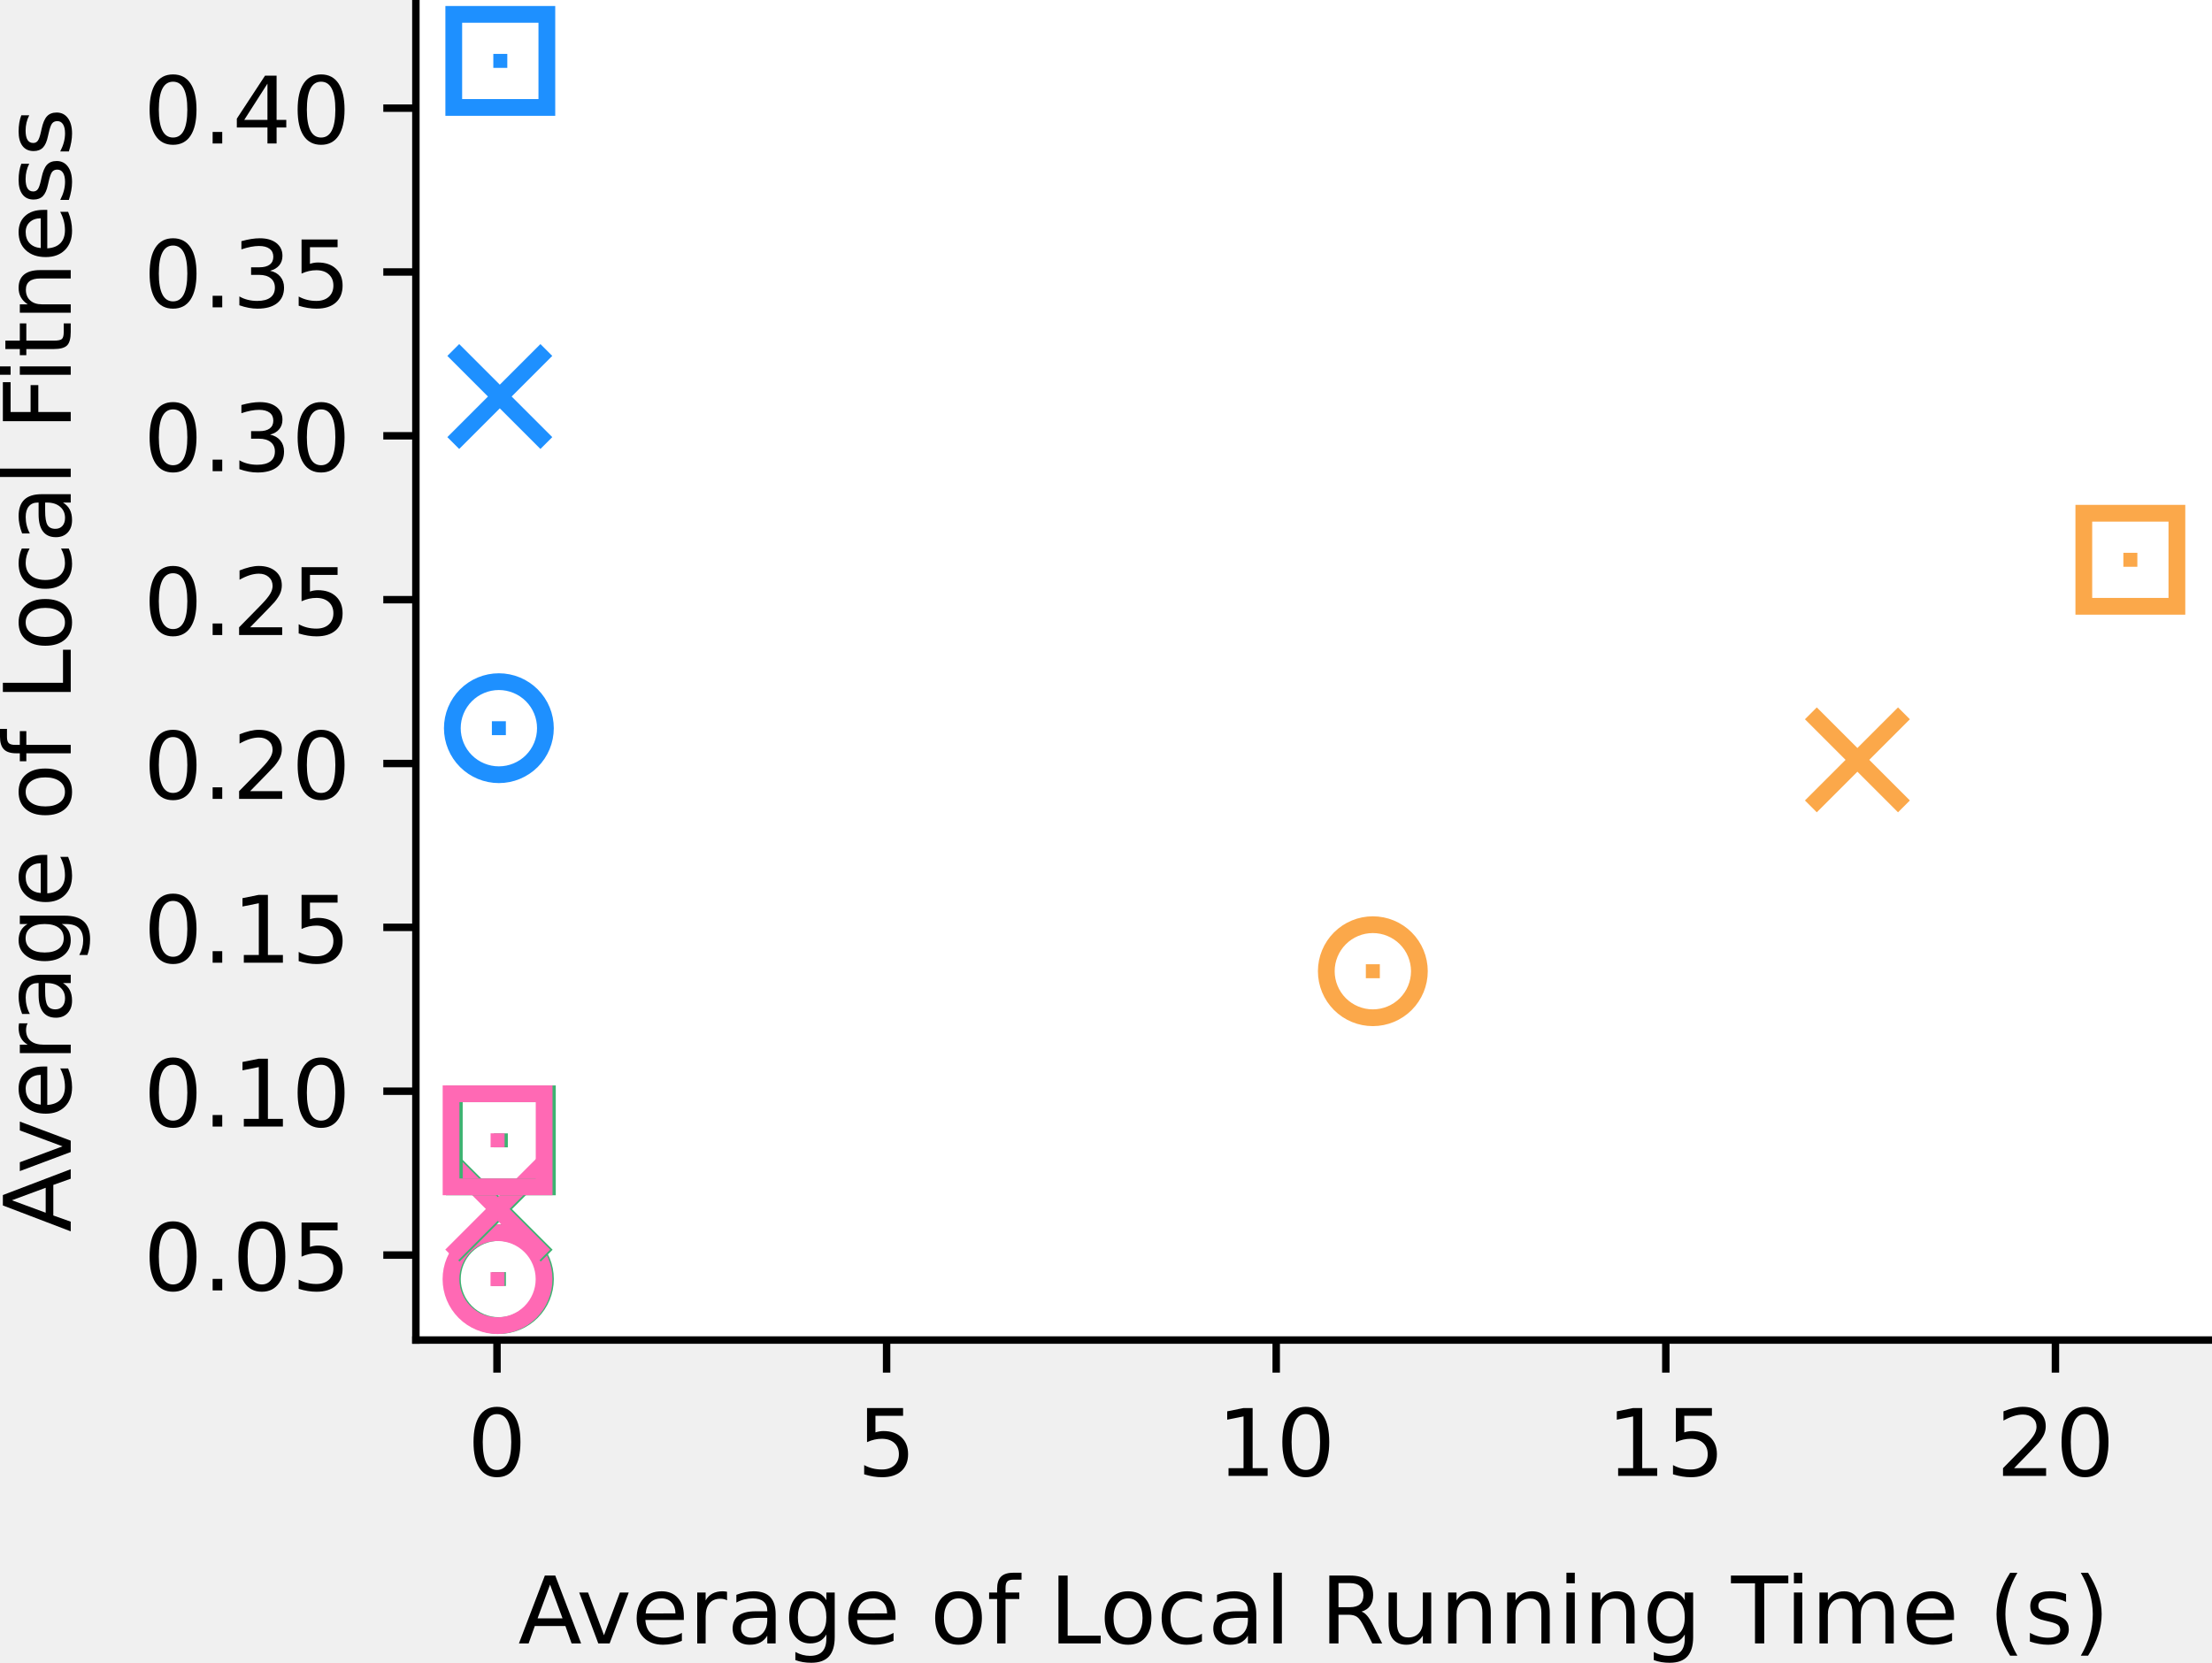
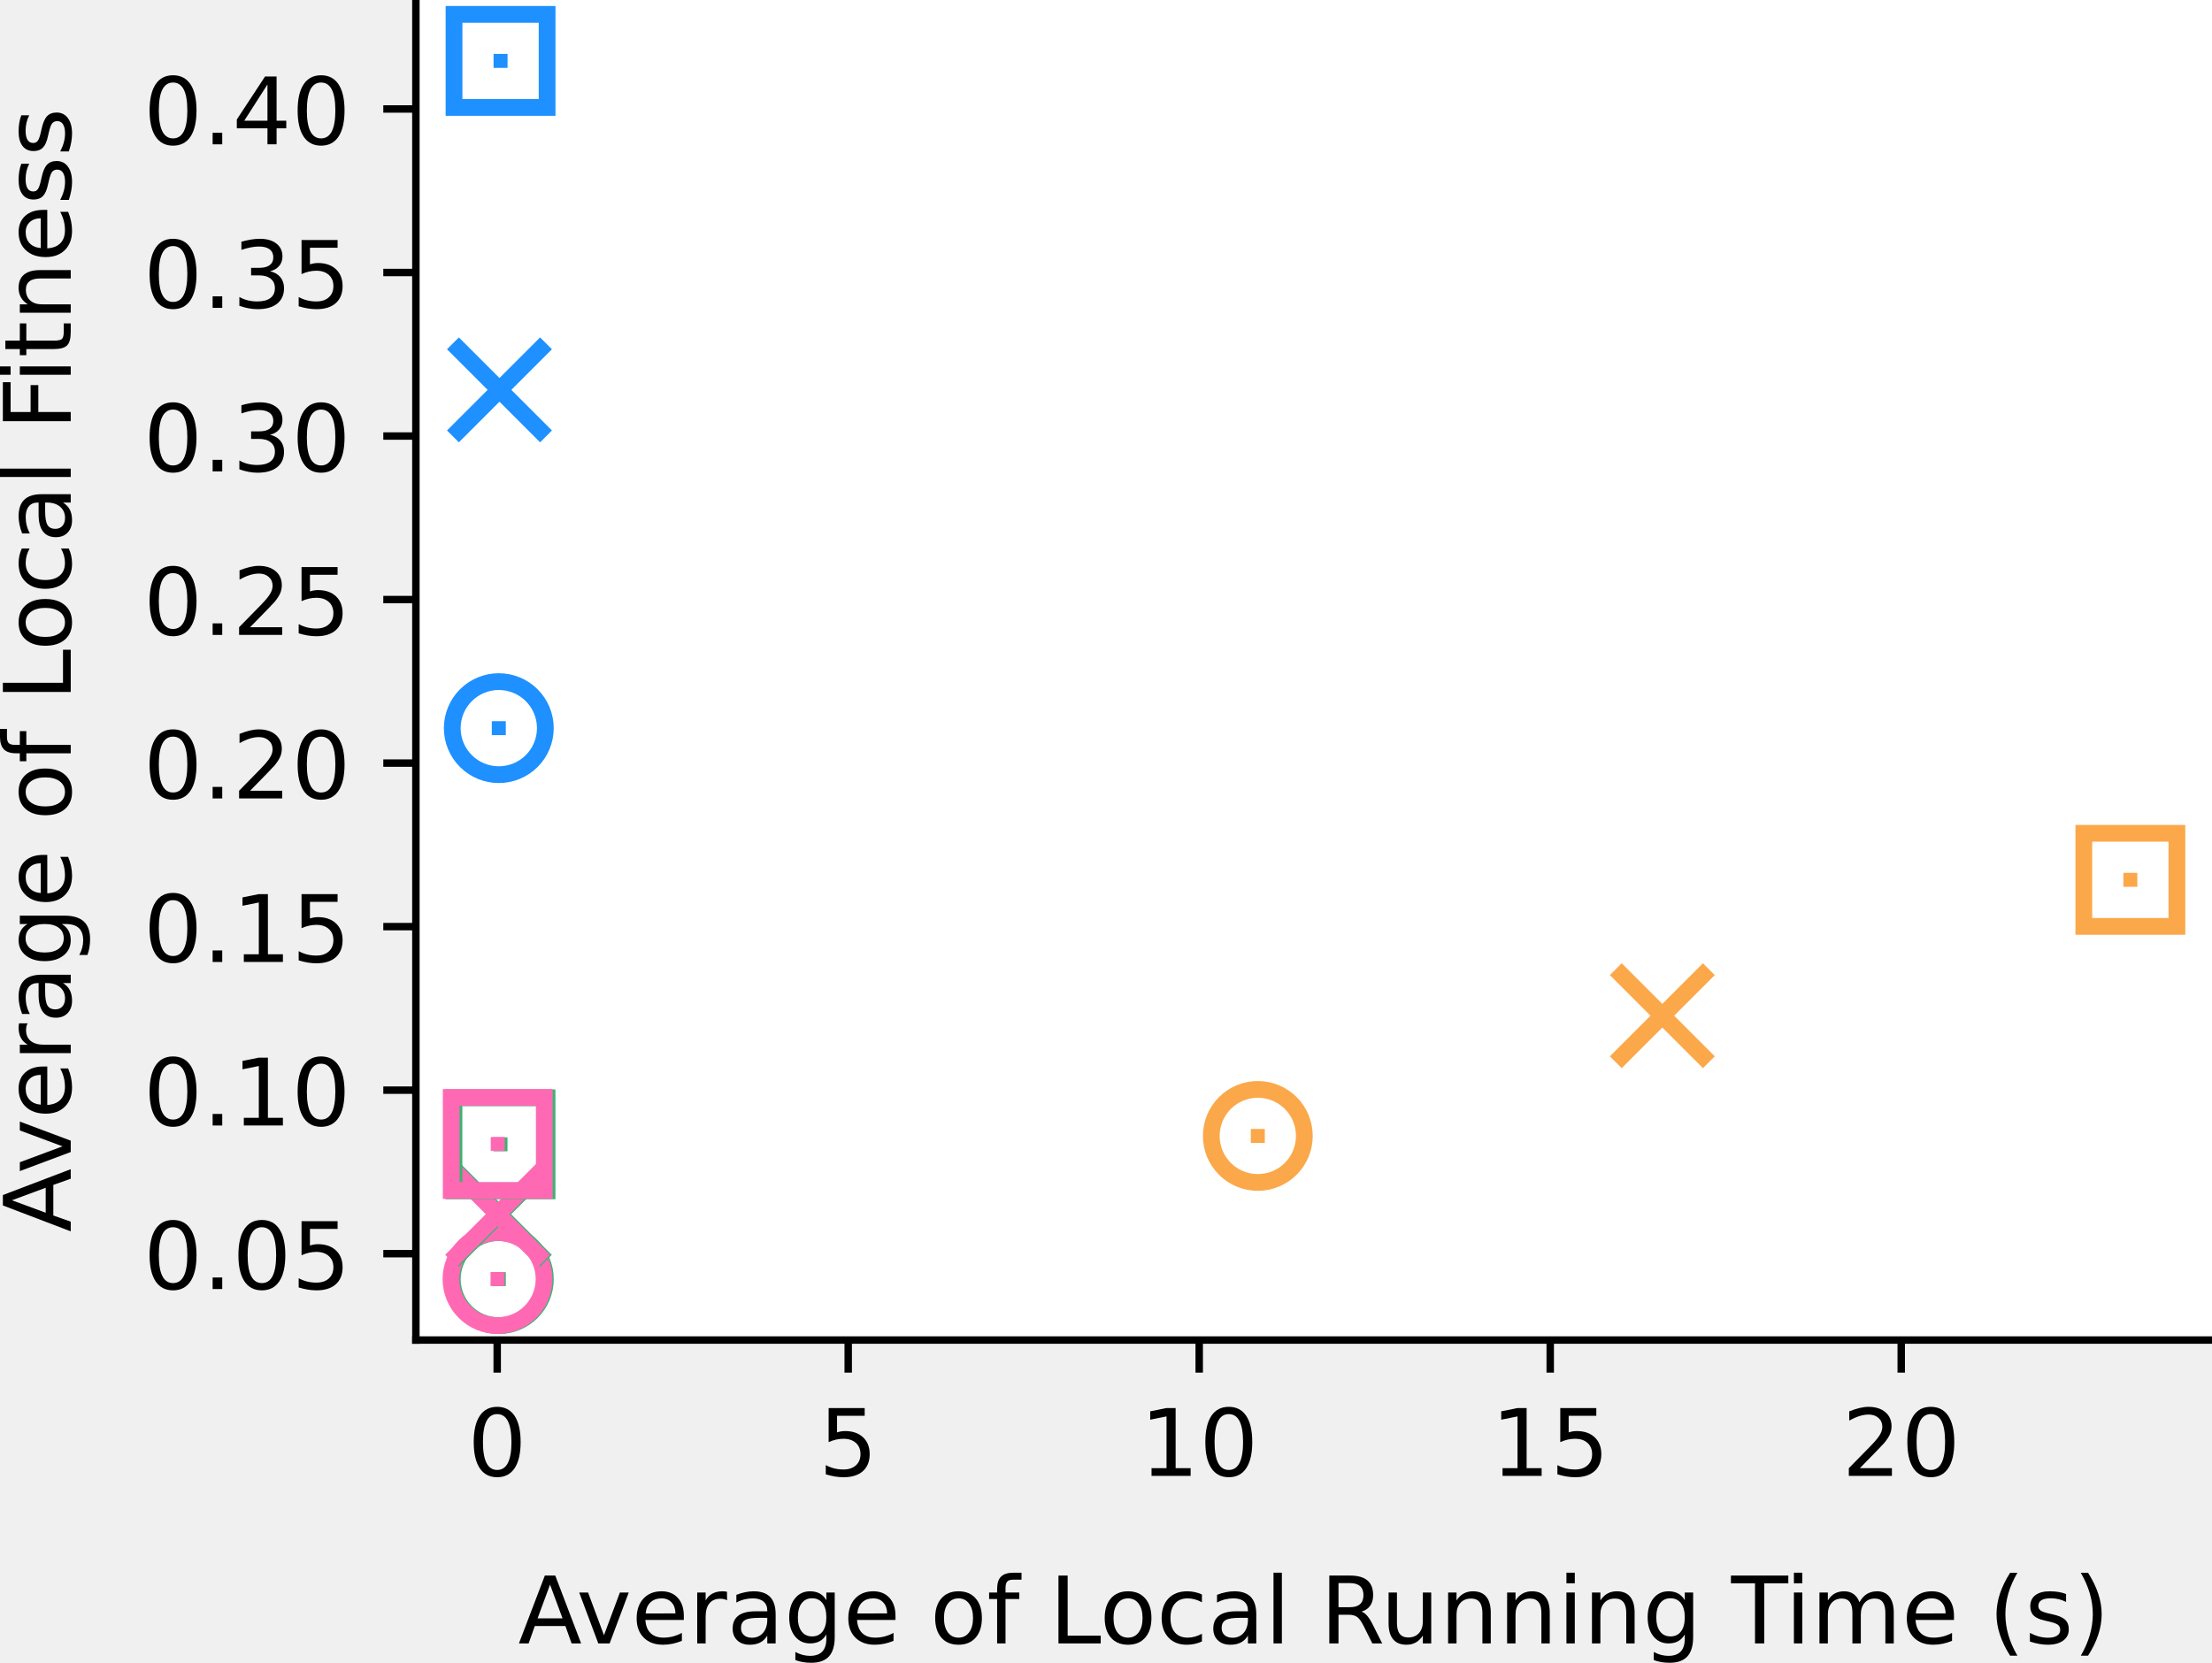
<svg xmlns="http://www.w3.org/2000/svg" xmlns:xlink="http://www.w3.org/1999/xlink" height="178.678pt" version="1.1" viewBox="0 0 237.638 178.678" width="237.638pt">
  <defs>
    <style type="text/css">*{stroke-linecap:butt;stroke-linejoin:round;}</style>
  </defs>
  <g id="figure_1">
    <g id="patch_1">
      <path d="M 0 178.678  L 237.638 178.678  L 237.638 0  L 0 0  z " style="fill:none;" />
    </g>
    <g id="axes_1">
      <g id="patch_2">
        <path d="M 44.678 144  L 237.638 144  L 237.638 0  L 44.678 0  z " style="fill:#ffffff;" />
      </g>
      <g id="matplotlib.axis_1">
        <g id="xtick_1">
          <g id="line2d_1">
            <defs>
-               <path d="M 0 0  L 0 3.5  " id="m8bf7069633" style="stroke:#000000;stroke-width:0.8;" />
+               <path d="M 0 0  L 0 3.5  " id="mbc66980f0d" style="stroke:#000000;stroke-width:0.8;" />
            </defs>
            <g>
-               <use style="stroke:#000000;stroke-width:0.8;" x="53.393" xlink:href="#m8bf7069633" y="144" />
+               <use style="stroke:#000000;stroke-width:0.8;" x="53.414" xlink:href="#mbc66980f0d" y="144" />
            </g>
          </g>
          <g id="text_1">
-             <g transform="translate(50.21197 158.5984)scale(0.1 -0.1)">
+             <g transform="translate(50.23298 158.5984)scale(0.1 -0.1)">
              <defs>
                <path d="M 31.781 66.406  Q 24.172 66.406 20.328 58.906  Q 16.5 51.422 16.5 36.375  Q 16.5 21.391 20.328 13.891  Q 24.172 6.391 31.781 6.391  Q 39.453 6.391 43.281 13.891  Q 47.125 21.391 47.125 36.375  Q 47.125 51.422 43.281 58.906  Q 39.453 66.406 31.781 66.406  z M 31.781 74.219  Q 44.047 74.219 50.516 64.516  Q 56.984 54.828 56.984 36.375  Q 56.984 17.969 50.516 8.266  Q 44.047 -1.422 31.781 -1.422  Q 19.531 -1.422 13.062 8.266  Q 6.594 17.969 6.594 36.375  Q 6.594 54.828 13.062 64.516  Q 19.531 74.219 31.781 74.219  z " id="DejaVuSans-48" />
              </defs>
              <use xlink:href="#DejaVuSans-48" />
            </g>
          </g>
        </g>
        <g id="xtick_2">
          <g id="line2d_2">
            <g>
-               <use style="stroke:#000000;stroke-width:0.8;" x="95.249" xlink:href="#m8bf7069633" y="144" />
+               <use style="stroke:#000000;stroke-width:0.8;" x="91.124" xlink:href="#mbc66980f0d" y="144" />
            </g>
          </g>
          <g id="text_2">
-             <g transform="translate(92.06787 158.5984)scale(0.1 -0.1)">
+             <g transform="translate(87.94229 158.5984)scale(0.1 -0.1)">
              <defs>
                <path d="M 10.797 72.906  L 49.516 72.906  L 49.516 64.594  L 19.828 64.594  L 19.828 46.734  Q 21.969 47.469 24.109 47.828  Q 26.266 48.188 28.422 48.188  Q 40.625 48.188 47.75 41.5  Q 54.891 34.812 54.891 23.391  Q 54.891 11.625 47.562 5.094  Q 40.234 -1.422 26.906 -1.422  Q 22.312 -1.422 17.547 -0.641  Q 12.797 0.141 7.719 1.703  L 7.719 11.625  Q 12.109 9.234 16.797 8.062  Q 21.484 6.891 26.703 6.891  Q 35.156 6.891 40.078 11.328  Q 45.016 15.766 45.016 23.391  Q 45.016 31 40.078 35.438  Q 35.156 39.891 26.703 39.891  Q 22.75 39.891 18.812 39.016  Q 14.891 38.141 10.797 36.281  z " id="DejaVuSans-53" />
              </defs>
              <use xlink:href="#DejaVuSans-53" />
            </g>
          </g>
        </g>
        <g id="xtick_3">
          <g id="line2d_3">
            <g>
-               <use style="stroke:#000000;stroke-width:0.8;" x="137.105" xlink:href="#m8bf7069633" y="144" />
+               <use style="stroke:#000000;stroke-width:0.8;" x="128.833" xlink:href="#mbc66980f0d" y="144" />
            </g>
          </g>
          <g id="text_3">
-             <g transform="translate(130.7425 158.5984)scale(0.1 -0.1)">
+             <g transform="translate(122.4704 158.5984)scale(0.1 -0.1)">
              <defs>
                <path d="M 12.406 8.297  L 28.516 8.297  L 28.516 63.922  L 10.984 60.406  L 10.984 69.391  L 28.422 72.906  L 38.281 72.906  L 38.281 8.297  L 54.391 8.297  L 54.391 0  L 12.406 0  z " id="DejaVuSans-49" />
              </defs>
              <use xlink:href="#DejaVuSans-49" />
              <use x="63.623" xlink:href="#DejaVuSans-48" />
            </g>
          </g>
        </g>
        <g id="xtick_4">
          <g id="line2d_4">
            <g>
-               <use style="stroke:#000000;stroke-width:0.8;" x="178.961" xlink:href="#m8bf7069633" y="144" />
+               <use style="stroke:#000000;stroke-width:0.8;" x="166.542" xlink:href="#mbc66980f0d" y="144" />
            </g>
          </g>
          <g id="text_4">
-             <g transform="translate(172.5984 158.5984)scale(0.1 -0.1)">
+             <g transform="translate(160.1797 158.5984)scale(0.1 -0.1)">
              <use xlink:href="#DejaVuSans-49" />
              <use x="63.623" xlink:href="#DejaVuSans-53" />
            </g>
          </g>
        </g>
        <g id="xtick_5">
          <g id="line2d_5">
            <g>
-               <use style="stroke:#000000;stroke-width:0.8;" x="220.817" xlink:href="#m8bf7069633" y="144" />
+               <use style="stroke:#000000;stroke-width:0.8;" x="204.251" xlink:href="#mbc66980f0d" y="144" />
            </g>
          </g>
          <g id="text_5">
-             <g transform="translate(214.4543 158.5984)scale(0.1 -0.1)">
+             <g transform="translate(197.889 158.5984)scale(0.1 -0.1)">
              <defs>
                <path d="M 19.188 8.297  L 53.609 8.297  L 53.609 0  L 7.328 0  L 7.328 8.297  Q 12.938 14.109 22.625 23.891  Q 32.328 33.688 34.812 36.531  Q 39.547 41.844 41.422 45.531  Q 43.312 49.219 43.312 52.781  Q 43.312 58.594 39.234 62.25  Q 35.156 65.922 28.609 65.922  Q 23.969 65.922 18.812 64.312  Q 13.672 62.703 7.812 59.422  L 7.812 69.391  Q 13.766 71.781 18.938 73  Q 24.125 74.219 28.422 74.219  Q 39.75 74.219 46.484 68.547  Q 53.219 62.891 53.219 53.422  Q 53.219 48.922 51.531 44.891  Q 49.859 40.875 45.406 35.406  Q 44.188 33.984 37.641 27.219  Q 31.109 20.453 19.188 8.297  z " id="DejaVuSans-50" />
              </defs>
              <use xlink:href="#DejaVuSans-50" />
              <use x="63.623" xlink:href="#DejaVuSans-48" />
            </g>
          </g>
        </g>
      </g>
      <g id="matplotlib.axis_2">
        <g id="ytick_1">
          <g id="line2d_6">
            <defs>
-               <path d="M 0 0  L -3.5 0  " id="m3e63fa2ba5" style="stroke:#000000;stroke-width:0.8;" />
+               <path d="M 0 0  L -3.5 0  " id="md5331647e5" style="stroke:#000000;stroke-width:0.8;" />
            </defs>
            <g>
-               <use style="stroke:#000000;stroke-width:0.8;" x="44.678" xlink:href="#m3e63fa2ba5" y="134.867" />
+               <use style="stroke:#000000;stroke-width:0.8;" x="44.678" xlink:href="#md5331647e5" y="134.718" />
            </g>
          </g>
          <g id="text_6">
-             <g transform="translate(15.4125 138.6659)scale(0.1 -0.1)">
+             <g transform="translate(15.4125 138.5174)scale(0.1 -0.1)">
              <defs>
                <path d="M 10.688 12.406  L 21 12.406  L 21 0  L 10.688 0  z " id="DejaVuSans-46" />
              </defs>
              <use xlink:href="#DejaVuSans-48" />
              <use x="63.623" xlink:href="#DejaVuSans-46" />
              <use x="95.41" xlink:href="#DejaVuSans-48" />
              <use x="159.033" xlink:href="#DejaVuSans-53" />
            </g>
          </g>
        </g>
        <g id="ytick_2">
          <g id="line2d_7">
            <g>
-               <use style="stroke:#000000;stroke-width:0.8;" x="44.678" xlink:href="#m3e63fa2ba5" y="117.26" />
+               <use style="stroke:#000000;stroke-width:0.8;" x="44.678" xlink:href="#md5331647e5" y="117.146" />
            </g>
          </g>
          <g id="text_7">
-             <g transform="translate(15.4125 121.0592)scale(0.1 -0.1)">
+             <g transform="translate(15.4125 120.9448)scale(0.1 -0.1)">
              <use xlink:href="#DejaVuSans-48" />
              <use x="63.623" xlink:href="#DejaVuSans-46" />
              <use x="95.41" xlink:href="#DejaVuSans-49" />
              <use x="159.033" xlink:href="#DejaVuSans-48" />
            </g>
          </g>
        </g>
        <g id="ytick_3">
          <g id="line2d_8">
            <g>
-               <use style="stroke:#000000;stroke-width:0.8;" x="44.678" xlink:href="#m3e63fa2ba5" y="99.653" />
+               <use style="stroke:#000000;stroke-width:0.8;" x="44.678" xlink:href="#md5331647e5" y="99.573" />
            </g>
          </g>
          <g id="text_8">
-             <g transform="translate(15.4125 103.4525)scale(0.1 -0.1)">
+             <g transform="translate(15.4125 103.3723)scale(0.1 -0.1)">
              <use xlink:href="#DejaVuSans-48" />
              <use x="63.623" xlink:href="#DejaVuSans-46" />
              <use x="95.41" xlink:href="#DejaVuSans-49" />
              <use x="159.033" xlink:href="#DejaVuSans-53" />
            </g>
          </g>
        </g>
        <g id="ytick_4">
          <g id="line2d_9">
            <g>
-               <use style="stroke:#000000;stroke-width:0.8;" x="44.678" xlink:href="#m3e63fa2ba5" y="82.047" />
+               <use style="stroke:#000000;stroke-width:0.8;" x="44.678" xlink:href="#md5331647e5" y="82" />
            </g>
          </g>
          <g id="text_9">
-             <g transform="translate(15.4125 85.84587)scale(0.1 -0.1)">
+             <g transform="translate(15.4125 85.79971)scale(0.1 -0.1)">
              <use xlink:href="#DejaVuSans-48" />
              <use x="63.623" xlink:href="#DejaVuSans-46" />
              <use x="95.41" xlink:href="#DejaVuSans-50" />
              <use x="159.033" xlink:href="#DejaVuSans-48" />
            </g>
          </g>
        </g>
        <g id="ytick_5">
          <g id="line2d_10">
            <g>
-               <use style="stroke:#000000;stroke-width:0.8;" x="44.678" xlink:href="#m3e63fa2ba5" y="64.44" />
+               <use style="stroke:#000000;stroke-width:0.8;" x="44.678" xlink:href="#md5331647e5" y="64.428" />
            </g>
          </g>
          <g id="text_10">
-             <g transform="translate(15.4125 68.2392)scale(0.1 -0.1)">
+             <g transform="translate(15.4125 68.22716)scale(0.1 -0.1)">
              <use xlink:href="#DejaVuSans-48" />
              <use x="63.623" xlink:href="#DejaVuSans-46" />
              <use x="95.41" xlink:href="#DejaVuSans-50" />
              <use x="159.033" xlink:href="#DejaVuSans-53" />
            </g>
          </g>
        </g>
        <g id="ytick_6">
          <g id="line2d_11">
            <g>
-               <use style="stroke:#000000;stroke-width:0.8;" x="44.678" xlink:href="#m3e63fa2ba5" y="46.833" />
+               <use style="stroke:#000000;stroke-width:0.8;" x="44.678" xlink:href="#md5331647e5" y="46.855" />
            </g>
          </g>
          <g id="text_11">
-             <g transform="translate(15.4125 50.63253)scale(0.1 -0.1)">
+             <g transform="translate(15.4125 50.65461)scale(0.1 -0.1)">
              <defs>
                <path d="M 40.578 39.312  Q 47.656 37.797 51.625 33  Q 55.609 28.219 55.609 21.188  Q 55.609 10.406 48.188 4.484  Q 40.766 -1.422 27.094 -1.422  Q 22.516 -1.422 17.656 -0.516  Q 12.797 0.391 7.625 2.203  L 7.625 11.719  Q 11.719 9.328 16.594 8.109  Q 21.484 6.891 26.812 6.891  Q 36.078 6.891 40.938 10.547  Q 45.797 14.203 45.797 21.188  Q 45.797 27.641 41.281 31.266  Q 36.766 34.906 28.719 34.906  L 20.219 34.906  L 20.219 43.016  L 29.109 43.016  Q 36.375 43.016 40.234 45.922  Q 44.094 48.828 44.094 54.297  Q 44.094 59.906 40.109 62.906  Q 36.141 65.922 28.719 65.922  Q 24.656 65.922 20.016 65.031  Q 15.375 64.156 9.812 62.312  L 9.812 71.094  Q 15.438 72.656 20.344 73.438  Q 25.25 74.219 29.594 74.219  Q 40.828 74.219 47.359 69.109  Q 53.906 64.016 53.906 55.328  Q 53.906 49.266 50.438 45.094  Q 46.969 40.922 40.578 39.312  z " id="DejaVuSans-51" />
              </defs>
              <use xlink:href="#DejaVuSans-48" />
              <use x="63.623" xlink:href="#DejaVuSans-46" />
              <use x="95.41" xlink:href="#DejaVuSans-51" />
              <use x="159.033" xlink:href="#DejaVuSans-48" />
            </g>
          </g>
        </g>
        <g id="ytick_7">
          <g id="line2d_12">
            <g>
-               <use style="stroke:#000000;stroke-width:0.8;" x="44.678" xlink:href="#m3e63fa2ba5" y="29.227" />
+               <use style="stroke:#000000;stroke-width:0.8;" x="44.678" xlink:href="#md5331647e5" y="29.283" />
            </g>
          </g>
          <g id="text_12">
-             <g transform="translate(15.4125 33.02585)scale(0.1 -0.1)">
+             <g transform="translate(15.4125 33.08206)scale(0.1 -0.1)">
              <use xlink:href="#DejaVuSans-48" />
              <use x="63.623" xlink:href="#DejaVuSans-46" />
              <use x="95.41" xlink:href="#DejaVuSans-51" />
              <use x="159.033" xlink:href="#DejaVuSans-53" />
            </g>
          </g>
        </g>
        <g id="ytick_8">
          <g id="line2d_13">
            <g>
-               <use style="stroke:#000000;stroke-width:0.8;" x="44.678" xlink:href="#m3e63fa2ba5" y="11.62" />
+               <use style="stroke:#000000;stroke-width:0.8;" x="44.678" xlink:href="#md5331647e5" y="11.71" />
            </g>
          </g>
          <g id="text_13">
-             <g transform="translate(15.4125 15.41918)scale(0.1 -0.1)">
+             <g transform="translate(15.4125 15.50951)scale(0.1 -0.1)">
              <defs>
                <path d="M 37.797 64.312  L 12.891 25.391  L 37.797 25.391  z M 35.203 72.906  L 47.609 72.906  L 47.609 25.391  L 58.016 25.391  L 58.016 17.188  L 47.609 17.188  L 47.609 0  L 37.797 0  L 37.797 17.188  L 4.891 17.188  L 4.891 26.703  z " id="DejaVuSans-52" />
              </defs>
              <use xlink:href="#DejaVuSans-48" />
              <use x="63.623" xlink:href="#DejaVuSans-46" />
              <use x="95.41" xlink:href="#DejaVuSans-52" />
              <use x="159.033" xlink:href="#DejaVuSans-48" />
            </g>
          </g>
        </g>
      </g>
      <g id="line2d_14">
-         <path clip-path="url(#pae02aba59b)" d="M 53.595 78.25  " style="fill:none;stroke:#1e90ff;stroke-linecap:square;stroke-width:1.5;" />
-         <defs>
-           <path d="M 0 5  C 1.326 5 2.598 4.473 3.536 3.536  C 4.473 2.598 5 1.326 5 0  C 5 -1.326 4.473 -2.598 3.536 -3.536  C 2.598 -4.473 1.326 -5 0 -5  C -1.326 -5 -2.598 -4.473 -3.536 -3.536  C -4.473 -2.598 -5 -1.326 -5 0  C -5 1.326 -4.473 2.598 -3.536 3.536  C -2.598 4.473 -1.326 5 0 5  z " id="m69c833ba59" style="stroke:#1e90ff;stroke-width:1.8;" />
-         </defs>
-         <g clip-path="url(#pae02aba59b)">
-           <use style="fill-opacity:0;stroke:#1e90ff;stroke-width:1.8;" x="53.595" xlink:href="#m69c833ba59" y="78.25" />
+         <path clip-path="url(#p9eebb23e1c)" d="M 53.587 78.245  " style="fill:none;stroke:#1e90ff;stroke-linecap:square;stroke-width:1.5;" />
+         <defs>
+           <path d="M 0 5  C 1.326 5 2.598 4.473 3.536 3.536  C 4.473 2.598 5 1.326 5 0  C 5 -1.326 4.473 -2.598 3.536 -3.536  C 2.598 -4.473 1.326 -5 0 -5  C -1.326 -5 -2.598 -4.473 -3.536 -3.536  C -4.473 -2.598 -5 -1.326 -5 0  C -5 1.326 -4.473 2.598 -3.536 3.536  C -2.598 4.473 -1.326 5 0 5  z " id="m184d0e8fe2" style="stroke:#1e90ff;stroke-width:1.8;" />
+         </defs>
+         <g clip-path="url(#p9eebb23e1c)">
+           <use style="fill-opacity:0;stroke:#1e90ff;stroke-width:1.8;" x="53.587" xlink:href="#m184d0e8fe2" y="78.245" />
        </g>
      </g>
      <g id="line2d_15">
-         <path clip-path="url(#pae02aba59b)" d="M 53.6 137.444  " style="fill:none;stroke:#3cb371;stroke-linecap:square;stroke-width:1.5;" />
-         <defs>
-           <path d="M 0 5  C 1.326 5 2.598 4.473 3.536 3.536  C 4.473 2.598 5 1.326 5 0  C 5 -1.326 4.473 -2.598 3.536 -3.536  C 2.598 -4.473 1.326 -5 0 -5  C -1.326 -5 -2.598 -4.473 -3.536 -3.536  C -4.473 -2.598 -5 -1.326 -5 0  C -5 1.326 -4.473 2.598 -3.536 3.536  C -2.598 4.473 -1.326 5 0 5  z " id="m103adfec01" style="stroke:#3cb371;stroke-width:1.8;" />
-         </defs>
-         <g clip-path="url(#pae02aba59b)">
-           <use style="fill-opacity:0;stroke:#3cb371;stroke-width:1.8;" x="53.6" xlink:href="#m103adfec01" y="137.444" />
+         <path clip-path="url(#p9eebb23e1c)" d="M 53.591 137.455  " style="fill:none;stroke:#3cb371;stroke-linecap:square;stroke-width:1.5;" />
+         <defs>
+           <path d="M 0 5  C 1.326 5 2.598 4.473 3.536 3.536  C 4.473 2.598 5 1.326 5 0  C 5 -1.326 4.473 -2.598 3.536 -3.536  C 2.598 -4.473 1.326 -5 0 -5  C -1.326 -5 -2.598 -4.473 -3.536 -3.536  C -4.473 -2.598 -5 -1.326 -5 0  C -5 1.326 -4.473 2.598 -3.536 3.536  C -2.598 4.473 -1.326 5 0 5  z " id="m6ff920ed9b" style="stroke:#3cb371;stroke-width:1.8;" />
+         </defs>
+         <g clip-path="url(#p9eebb23e1c)">
+           <use style="fill-opacity:0;stroke:#3cb371;stroke-width:1.8;" x="53.591" xlink:href="#m6ff920ed9b" y="137.455" />
        </g>
      </g>
      <g id="line2d_16">
-         <path clip-path="url(#pae02aba59b)" d="M 53.449 137.455  " style="fill:none;stroke:#ff69b4;stroke-linecap:square;stroke-width:1.5;" />
-         <defs>
-           <path d="M 0 5  C 1.326 5 2.598 4.473 3.536 3.536  C 4.473 2.598 5 1.326 5 0  C 5 -1.326 4.473 -2.598 3.536 -3.536  C 2.598 -4.473 1.326 -5 0 -5  C -1.326 -5 -2.598 -4.473 -3.536 -3.536  C -4.473 -2.598 -5 -1.326 -5 0  C -5 1.326 -4.473 2.598 -3.536 3.536  C -2.598 4.473 -1.326 5 0 5  z " id="m2fe500b38b" style="stroke:#ff69b4;stroke-width:1.8;" />
-         </defs>
-         <g clip-path="url(#pae02aba59b)">
-           <use style="fill-opacity:0;stroke:#ff69b4;stroke-width:1.8;" x="53.449" xlink:href="#m2fe500b38b" y="137.455" />
+         <path clip-path="url(#p9eebb23e1c)" d="M 53.449 137.446  " style="fill:none;stroke:#ff69b4;stroke-linecap:square;stroke-width:1.5;" />
+         <defs>
+           <path d="M 0 5  C 1.326 5 2.598 4.473 3.536 3.536  C 4.473 2.598 5 1.326 5 0  C 5 -1.326 4.473 -2.598 3.536 -3.536  C 2.598 -4.473 1.326 -5 0 -5  C -1.326 -5 -2.598 -4.473 -3.536 -3.536  C -4.473 -2.598 -5 -1.326 -5 0  C -5 1.326 -4.473 2.598 -3.536 3.536  C -2.598 4.473 -1.326 5 0 5  z " id="mee04f1bfed" style="stroke:#ff69b4;stroke-width:1.8;" />
+         </defs>
+         <g clip-path="url(#p9eebb23e1c)">
+           <use style="fill-opacity:0;stroke:#ff69b4;stroke-width:1.8;" x="53.449" xlink:href="#mee04f1bfed" y="137.446" />
        </g>
      </g>
      <g id="line2d_17">
-         <path clip-path="url(#pae02aba59b)" d="M 147.486 104.366  " style="fill:none;stroke:#fba84a;stroke-linecap:square;stroke-width:1.5;" />
-         <defs>
-           <path d="M 0 5  C 1.326 5 2.598 4.473 3.536 3.536  C 4.473 2.598 5 1.326 5 0  C 5 -1.326 4.473 -2.598 3.536 -3.536  C 2.598 -4.473 1.326 -5 0 -5  C -1.326 -5 -2.598 -4.473 -3.536 -3.536  C -4.473 -2.598 -5 -1.326 -5 0  C -5 1.326 -4.473 2.598 -3.536 3.536  C -2.598 4.473 -1.326 5 0 5  z " id="me4b0b62fac" style="stroke:#fba84a;stroke-width:1.8;" />
-         </defs>
-         <g clip-path="url(#pae02aba59b)">
-           <use style="fill-opacity:0;stroke:#fba84a;stroke-width:1.8;" x="147.486" xlink:href="#me4b0b62fac" y="104.366" />
+         <path clip-path="url(#p9eebb23e1c)" d="M 135.129 122.065  " style="fill:none;stroke:#fba84a;stroke-linecap:square;stroke-width:1.5;" />
+         <defs>
+           <path d="M 0 5  C 1.326 5 2.598 4.473 3.536 3.536  C 4.473 2.598 5 1.326 5 0  C 5 -1.326 4.473 -2.598 3.536 -3.536  C 2.598 -4.473 1.326 -5 0 -5  C -1.326 -5 -2.598 -4.473 -3.536 -3.536  C -4.473 -2.598 -5 -1.326 -5 0  C -5 1.326 -4.473 2.598 -3.536 3.536  C -2.598 4.473 -1.326 5 0 5  z " id="mfbd5e1e0f9" style="stroke:#fba84a;stroke-width:1.8;" />
+         </defs>
+         <g clip-path="url(#p9eebb23e1c)">
+           <use style="fill-opacity:0;stroke:#fba84a;stroke-width:1.8;" x="135.129" xlink:href="#mfbd5e1e0f9" y="122.065" />
        </g>
      </g>
      <g id="line2d_18">
-         <path clip-path="url(#pae02aba59b)" d="M 53.695 42.609  " style="fill:none;stroke:#1e90ff;stroke-linecap:square;stroke-width:1.5;" />
-         <defs>
-           <path d="M -5 5  L 5 -5  M -5 -5  L 5 5  " id="mbc9dbfbd3a" style="stroke:#1e90ff;stroke-width:1.8;" />
-         </defs>
-         <g clip-path="url(#pae02aba59b)">
-           <use style="fill-opacity:0;stroke:#1e90ff;stroke-width:1.8;" x="53.695" xlink:href="#mbc9dbfbd3a" y="42.609" />
+         <path clip-path="url(#p9eebb23e1c)" d="M 53.66 41.895  " style="fill:none;stroke:#1e90ff;stroke-linecap:square;stroke-width:1.5;" />
+         <defs>
+           <path d="M -5 5  L 5 -5  M -5 -5  L 5 5  " id="me126b635c8" style="stroke:#1e90ff;stroke-width:1.8;" />
+         </defs>
+         <g clip-path="url(#p9eebb23e1c)">
+           <use style="fill-opacity:0;stroke:#1e90ff;stroke-width:1.8;" x="53.66" xlink:href="#me126b635c8" y="41.895" />
        </g>
      </g>
      <g id="line2d_19">
-         <path clip-path="url(#pae02aba59b)" d="M 53.732 129.93  " style="fill:none;stroke:#3cb371;stroke-linecap:square;stroke-width:1.5;" />
-         <defs>
-           <path d="M -5 5  L 5 -5  M -5 -5  L 5 5  " id="m52fc63ac48" style="stroke:#3cb371;stroke-width:1.8;" />
-         </defs>
-         <g clip-path="url(#pae02aba59b)">
-           <use style="fill-opacity:0;stroke:#3cb371;stroke-width:1.8;" x="53.732" xlink:href="#m52fc63ac48" y="129.93" />
+         <path clip-path="url(#p9eebb23e1c)" d="M 53.645 130.482  " style="fill:none;stroke:#3cb371;stroke-linecap:square;stroke-width:1.5;" />
+         <defs>
+           <path d="M -5 5  L 5 -5  M -5 -5  L 5 5  " id="m9c1ce084b1" style="stroke:#3cb371;stroke-width:1.8;" />
+         </defs>
+         <g clip-path="url(#p9eebb23e1c)">
+           <use style="fill-opacity:0;stroke:#3cb371;stroke-width:1.8;" x="53.645" xlink:href="#m9c1ce084b1" y="130.482" />
        </g>
      </g>
      <g id="line2d_20">
-         <path clip-path="url(#pae02aba59b)" d="M 53.473 129.916  " style="fill:none;stroke:#ff69b4;stroke-linecap:square;stroke-width:1.5;" />
-         <defs>
-           <path d="M -5 5  L 5 -5  M -5 -5  L 5 5  " id="mc0c221ac73" style="stroke:#ff69b4;stroke-width:1.8;" />
-         </defs>
-         <g clip-path="url(#pae02aba59b)">
-           <use style="fill-opacity:0;stroke:#ff69b4;stroke-width:1.8;" x="53.473" xlink:href="#mc0c221ac73" y="129.916" />
+         <path clip-path="url(#p9eebb23e1c)" d="M 53.461 130.475  " style="fill:none;stroke:#ff69b4;stroke-linecap:square;stroke-width:1.5;" />
+         <defs>
+           <path d="M -5 5  L 5 -5  M -5 -5  L 5 5  " id="m0a055c51be" style="stroke:#ff69b4;stroke-width:1.8;" />
+         </defs>
+         <g clip-path="url(#p9eebb23e1c)">
+           <use style="fill-opacity:0;stroke:#ff69b4;stroke-width:1.8;" x="53.461" xlink:href="#m0a055c51be" y="130.475" />
        </g>
      </g>
      <g id="line2d_21">
-         <path clip-path="url(#pae02aba59b)" d="M 199.544 81.653  " style="fill:none;stroke:#fba84a;stroke-linecap:square;stroke-width:1.5;" />
-         <defs>
-           <path d="M -5 5  L 5 -5  M -5 -5  L 5 5  " id="mabce131277" style="stroke:#fba84a;stroke-width:1.8;" />
-         </defs>
-         <g clip-path="url(#pae02aba59b)">
-           <use style="fill-opacity:0;stroke:#fba84a;stroke-width:1.8;" x="199.544" xlink:href="#mabce131277" y="81.653" />
+         <path clip-path="url(#p9eebb23e1c)" d="M 178.586 109.146  " style="fill:none;stroke:#fba84a;stroke-linecap:square;stroke-width:1.5;" />
+         <defs>
+           <path d="M -5 5  L 5 -5  M -5 -5  L 5 5  " id="me141eae2d9" style="stroke:#fba84a;stroke-width:1.8;" />
+         </defs>
+         <g clip-path="url(#p9eebb23e1c)">
+           <use style="fill-opacity:0;stroke:#fba84a;stroke-width:1.8;" x="178.586" xlink:href="#me141eae2d9" y="109.146" />
        </g>
      </g>
      <g id="line2d_22">
-         <path clip-path="url(#pae02aba59b)" d="M 53.749 6.545  " style="fill:none;stroke:#1e90ff;stroke-linecap:square;stroke-width:1.5;" />
-         <defs>
-           <path d="M -5 5  L 5 5  L 5 -5  L -5 -5  z " id="m8cdaf7327c" style="stroke:#1e90ff;stroke-linejoin:miter;stroke-width:1.8;" />
-         </defs>
-         <g clip-path="url(#pae02aba59b)">
-           <use style="fill-opacity:0;stroke:#1e90ff;stroke-linejoin:miter;stroke-width:1.8;" x="53.749" xlink:href="#m8cdaf7327c" y="6.545" />
+         <path clip-path="url(#p9eebb23e1c)" d="M 53.776 6.545  " style="fill:none;stroke:#1e90ff;stroke-linecap:square;stroke-width:1.5;" />
+         <defs>
+           <path d="M -5 5  L 5 5  L 5 -5  L -5 -5  z " id="mac6ab51c9a" style="stroke:#1e90ff;stroke-linejoin:miter;stroke-width:1.8;" />
+         </defs>
+         <g clip-path="url(#p9eebb23e1c)">
+           <use style="fill-opacity:0;stroke:#1e90ff;stroke-linejoin:miter;stroke-width:1.8;" x="53.776" xlink:href="#mac6ab51c9a" y="6.545" />
        </g>
      </g>
      <g id="line2d_23">
-         <path clip-path="url(#pae02aba59b)" d="M 53.807 122.541  " style="fill:none;stroke:#3cb371;stroke-linecap:square;stroke-width:1.5;" />
-         <defs>
-           <path d="M -5 5  L 5 5  L 5 -5  L -5 -5  z " id="m433c353a64" style="stroke:#3cb371;stroke-linejoin:miter;stroke-width:1.8;" />
-         </defs>
-         <g clip-path="url(#pae02aba59b)">
-           <use style="fill-opacity:0;stroke:#3cb371;stroke-linejoin:miter;stroke-width:1.8;" x="53.807" xlink:href="#m433c353a64" y="122.541" />
+         <path clip-path="url(#p9eebb23e1c)" d="M 53.771 122.968  " style="fill:none;stroke:#3cb371;stroke-linecap:square;stroke-width:1.5;" />
+         <defs>
+           <path d="M -5 5  L 5 5  L 5 -5  L -5 -5  z " id="mfb0585b56e" style="stroke:#3cb371;stroke-linejoin:miter;stroke-width:1.8;" />
+         </defs>
+         <g clip-path="url(#p9eebb23e1c)">
+           <use style="fill-opacity:0;stroke:#3cb371;stroke-linejoin:miter;stroke-width:1.8;" x="53.771" xlink:href="#mfb0585b56e" y="122.968" />
        </g>
      </g>
      <g id="line2d_24">
-         <path clip-path="url(#pae02aba59b)" d="M 53.457 122.537  " style="fill:none;stroke:#ff69b4;stroke-linecap:square;stroke-width:1.5;" />
-         <defs>
-           <path d="M -5 5  L 5 5  L 5 -5  L -5 -5  z " id="me2ff33c41e" style="stroke:#ff69b4;stroke-linejoin:miter;stroke-width:1.8;" />
-         </defs>
-         <g clip-path="url(#pae02aba59b)">
-           <use style="fill-opacity:0;stroke:#ff69b4;stroke-linejoin:miter;stroke-width:1.8;" x="53.457" xlink:href="#me2ff33c41e" y="122.537" />
+         <path clip-path="url(#p9eebb23e1c)" d="M 53.474 122.93  " style="fill:none;stroke:#ff69b4;stroke-linecap:square;stroke-width:1.5;" />
+         <defs>
+           <path d="M -5 5  L 5 5  L 5 -5  L -5 -5  z " id="mabf2cd17ea" style="stroke:#ff69b4;stroke-linejoin:miter;stroke-width:1.8;" />
+         </defs>
+         <g clip-path="url(#p9eebb23e1c)">
+           <use style="fill-opacity:0;stroke:#ff69b4;stroke-linejoin:miter;stroke-width:1.8;" x="53.474" xlink:href="#mabf2cd17ea" y="122.93" />
        </g>
      </g>
      <g id="line2d_25">
-         <path clip-path="url(#pae02aba59b)" d="M 228.867 60.152  " style="fill:none;stroke:#fba84a;stroke-linecap:square;stroke-width:1.5;" />
-         <defs>
-           <path d="M -5 5  L 5 5  L 5 -5  L -5 -5  z " id="m0b658d11bd" style="stroke:#fba84a;stroke-linejoin:miter;stroke-width:1.8;" />
-         </defs>
-         <g clip-path="url(#pae02aba59b)">
-           <use style="fill-opacity:0;stroke:#fba84a;stroke-linejoin:miter;stroke-width:1.8;" x="228.867" xlink:href="#m0b658d11bd" y="60.152" />
+         <path clip-path="url(#p9eebb23e1c)" d="M 228.867 94.547  " style="fill:none;stroke:#fba84a;stroke-linecap:square;stroke-width:1.5;" />
+         <defs>
+           <path d="M -5 5  L 5 5  L 5 -5  L -5 -5  z " id="m7010373171" style="stroke:#fba84a;stroke-linejoin:miter;stroke-width:1.8;" />
+         </defs>
+         <g clip-path="url(#p9eebb23e1c)">
+           <use style="fill-opacity:0;stroke:#fba84a;stroke-linejoin:miter;stroke-width:1.8;" x="228.867" xlink:href="#m7010373171" y="94.547" />
        </g>
      </g>
      <g id="patch_3">
-         <path d="M 44.678 144  L 44.678 -0  " style="fill:none;stroke:#000000;stroke-linecap:square;stroke-linejoin:miter;stroke-width:0.8;" />
+         <path d="M 44.678 144  L 44.678 0  " style="fill:none;stroke:#000000;stroke-linecap:square;stroke-linejoin:miter;stroke-width:0.8;" />
      </g>
      <g id="patch_4">
        <path d="M 44.678 144  L 237.638 144  " style="fill:none;stroke:#000000;stroke-linecap:square;stroke-linejoin:miter;stroke-width:0.8;" />
      </g>
    </g>
    <g id="axes_2">
      <g id="patch_5">
        <path d="M 44.678 144  L 237.638 144  L 237.638 0  L 44.678 0  z " style="fill:none;" />
      </g>
      <g id="matplotlib.axis_3">
        <g id="text_14">
          <g transform="translate(55.67297 176.5984)scale(0.1 -0.1)">
            <defs>
              <path d="M 34.188 63.188  L 20.797 26.906  L 47.609 26.906  z M 28.609 72.906  L 39.797 72.906  L 67.578 0  L 57.328 0  L 50.688 18.703  L 17.828 18.703  L 11.188 0  L 0.781 0  z " id="DejaVuSans-65" />
              <path d="M 2.984 54.688  L 12.5 54.688  L 29.594 8.797  L 46.688 54.688  L 56.203 54.688  L 35.688 0  L 23.484 0  z " id="DejaVuSans-118" />
              <path d="M 56.203 29.594  L 56.203 25.203  L 14.891 25.203  Q 15.484 15.922 20.484 11.062  Q 25.484 6.203 34.422 6.203  Q 39.594 6.203 44.453 7.469  Q 49.312 8.734 54.109 11.281  L 54.109 2.781  Q 49.266 0.734 44.188 -0.344  Q 39.109 -1.422 33.891 -1.422  Q 20.797 -1.422 13.156 6.188  Q 5.516 13.812 5.516 26.812  Q 5.516 40.234 12.766 48.109  Q 20.016 56 32.328 56  Q 43.359 56 49.781 48.891  Q 56.203 41.797 56.203 29.594  z M 47.219 32.234  Q 47.125 39.594 43.094 43.984  Q 39.062 48.391 32.422 48.391  Q 24.906 48.391 20.391 44.141  Q 15.875 39.891 15.188 32.172  z " id="DejaVuSans-101" />
              <path d="M 41.109 46.297  Q 39.594 47.172 37.812 47.578  Q 36.031 48 33.891 48  Q 26.266 48 22.188 43.047  Q 18.109 38.094 18.109 28.812  L 18.109 0  L 9.078 0  L 9.078 54.688  L 18.109 54.688  L 18.109 46.188  Q 20.953 51.172 25.484 53.578  Q 30.031 56 36.531 56  Q 37.453 56 38.578 55.875  Q 39.703 55.766 41.062 55.516  z " id="DejaVuSans-114" />
              <path d="M 34.281 27.484  Q 23.391 27.484 19.188 25  Q 14.984 22.516 14.984 16.5  Q 14.984 11.719 18.141 8.906  Q 21.297 6.109 26.703 6.109  Q 34.188 6.109 38.703 11.406  Q 43.219 16.703 43.219 25.484  L 43.219 27.484  z M 52.203 31.203  L 52.203 0  L 43.219 0  L 43.219 8.297  Q 40.141 3.328 35.547 0.953  Q 30.953 -1.422 24.312 -1.422  Q 15.922 -1.422 10.953 3.297  Q 6 8.016 6 15.922  Q 6 25.141 12.172 29.828  Q 18.359 34.516 30.609 34.516  L 43.219 34.516  L 43.219 35.406  Q 43.219 41.609 39.141 45  Q 35.062 48.391 27.688 48.391  Q 23 48.391 18.547 47.266  Q 14.109 46.141 10.016 43.891  L 10.016 52.203  Q 14.938 54.109 19.578 55.047  Q 24.219 56 28.609 56  Q 40.484 56 46.344 49.844  Q 52.203 43.703 52.203 31.203  z " id="DejaVuSans-97" />
              <path d="M 45.406 27.984  Q 45.406 37.75 41.375 43.109  Q 37.359 48.484 30.078 48.484  Q 22.859 48.484 18.828 43.109  Q 14.797 37.75 14.797 27.984  Q 14.797 18.266 18.828 12.891  Q 22.859 7.516 30.078 7.516  Q 37.359 7.516 41.375 12.891  Q 45.406 18.266 45.406 27.984  z M 54.391 6.781  Q 54.391 -7.172 48.188 -13.984  Q 42 -20.797 29.203 -20.797  Q 24.469 -20.797 20.266 -20.094  Q 16.062 -19.391 12.109 -17.922  L 12.109 -9.188  Q 16.062 -11.328 19.922 -12.344  Q 23.781 -13.375 27.781 -13.375  Q 36.625 -13.375 41.016 -8.766  Q 45.406 -4.156 45.406 5.172  L 45.406 9.625  Q 42.625 4.781 38.281 2.391  Q 33.938 0 27.875 0  Q 17.828 0 11.672 7.656  Q 5.516 15.328 5.516 27.984  Q 5.516 40.672 11.672 48.328  Q 17.828 56 27.875 56  Q 33.938 56 38.281 53.609  Q 42.625 51.219 45.406 46.391  L 45.406 54.688  L 54.391 54.688  z " id="DejaVuSans-103" />
              <path id="DejaVuSans-32" />
              <path d="M 30.609 48.391  Q 23.391 48.391 19.188 42.75  Q 14.984 37.109 14.984 27.297  Q 14.984 17.484 19.156 11.844  Q 23.344 6.203 30.609 6.203  Q 37.797 6.203 41.984 11.859  Q 46.188 17.531 46.188 27.297  Q 46.188 37.016 41.984 42.703  Q 37.797 48.391 30.609 48.391  z M 30.609 56  Q 42.328 56 49.016 48.375  Q 55.719 40.766 55.719 27.297  Q 55.719 13.875 49.016 6.219  Q 42.328 -1.422 30.609 -1.422  Q 18.844 -1.422 12.172 6.219  Q 5.516 13.875 5.516 27.297  Q 5.516 40.766 12.172 48.375  Q 18.844 56 30.609 56  z " id="DejaVuSans-111" />
              <path d="M 37.109 75.984  L 37.109 68.5  L 28.516 68.5  Q 23.688 68.5 21.797 66.547  Q 19.922 64.594 19.922 59.516  L 19.922 54.688  L 34.719 54.688  L 34.719 47.703  L 19.922 47.703  L 19.922 0  L 10.891 0  L 10.891 47.703  L 2.297 47.703  L 2.297 54.688  L 10.891 54.688  L 10.891 58.5  Q 10.891 67.625 15.141 71.797  Q 19.391 75.984 28.609 75.984  z " id="DejaVuSans-102" />
              <path d="M 9.812 72.906  L 19.672 72.906  L 19.672 8.297  L 55.172 8.297  L 55.172 0  L 9.812 0  z " id="DejaVuSans-76" />
              <path d="M 48.781 52.594  L 48.781 44.188  Q 44.969 46.297 41.141 47.344  Q 37.312 48.391 33.406 48.391  Q 24.656 48.391 19.812 42.844  Q 14.984 37.312 14.984 27.297  Q 14.984 17.281 19.812 11.734  Q 24.656 6.203 33.406 6.203  Q 37.312 6.203 41.141 7.25  Q 44.969 8.297 48.781 10.406  L 48.781 2.094  Q 45.016 0.344 40.984 -0.531  Q 36.969 -1.422 32.422 -1.422  Q 20.062 -1.422 12.781 6.344  Q 5.516 14.109 5.516 27.297  Q 5.516 40.672 12.859 48.328  Q 20.219 56 33.016 56  Q 37.156 56 41.109 55.141  Q 45.062 54.297 48.781 52.594  z " id="DejaVuSans-99" />
              <path d="M 9.422 75.984  L 18.406 75.984  L 18.406 0  L 9.422 0  z " id="DejaVuSans-108" />
              <path d="M 44.391 34.188  Q 47.562 33.109 50.562 29.594  Q 53.562 26.078 56.594 19.922  L 66.609 0  L 56 0  L 46.688 18.703  Q 43.062 26.031 39.672 28.422  Q 36.281 30.812 30.422 30.812  L 19.672 30.812  L 19.672 0  L 9.812 0  L 9.812 72.906  L 32.078 72.906  Q 44.578 72.906 50.734 67.672  Q 56.891 62.453 56.891 51.906  Q 56.891 45.016 53.688 40.469  Q 50.484 35.938 44.391 34.188  z M 19.672 64.797  L 19.672 38.922  L 32.078 38.922  Q 39.203 38.922 42.844 42.219  Q 46.484 45.516 46.484 51.906  Q 46.484 58.297 42.844 61.547  Q 39.203 64.797 32.078 64.797  z " id="DejaVuSans-82" />
              <path d="M 8.5 21.578  L 8.5 54.688  L 17.484 54.688  L 17.484 21.922  Q 17.484 14.156 20.5 10.266  Q 23.531 6.391 29.594 6.391  Q 36.859 6.391 41.078 11.031  Q 45.312 15.672 45.312 23.688  L 45.312 54.688  L 54.297 54.688  L 54.297 0  L 45.312 0  L 45.312 8.406  Q 42.047 3.422 37.719 1  Q 33.406 -1.422 27.688 -1.422  Q 18.266 -1.422 13.375 4.438  Q 8.5 10.297 8.5 21.578  z M 31.109 56  z " id="DejaVuSans-117" />
              <path d="M 54.891 33.016  L 54.891 0  L 45.906 0  L 45.906 32.719  Q 45.906 40.484 42.875 44.328  Q 39.844 48.188 33.797 48.188  Q 26.516 48.188 22.312 43.547  Q 18.109 38.922 18.109 30.906  L 18.109 0  L 9.078 0  L 9.078 54.688  L 18.109 54.688  L 18.109 46.188  Q 21.344 51.125 25.703 53.562  Q 30.078 56 35.797 56  Q 45.219 56 50.047 50.172  Q 54.891 44.344 54.891 33.016  z " id="DejaVuSans-110" />
              <path d="M 9.422 54.688  L 18.406 54.688  L 18.406 0  L 9.422 0  z M 9.422 75.984  L 18.406 75.984  L 18.406 64.594  L 9.422 64.594  z " id="DejaVuSans-105" />
              <path d="M -0.297 72.906  L 61.375 72.906  L 61.375 64.594  L 35.5 64.594  L 35.5 0  L 25.594 0  L 25.594 64.594  L -0.297 64.594  z " id="DejaVuSans-84" />
              <path d="M 52 44.188  Q 55.375 50.25 60.062 53.125  Q 64.75 56 71.094 56  Q 79.641 56 84.281 50.016  Q 88.922 44.047 88.922 33.016  L 88.922 0  L 79.891 0  L 79.891 32.719  Q 79.891 40.578 77.094 44.375  Q 74.312 48.188 68.609 48.188  Q 61.625 48.188 57.562 43.547  Q 53.516 38.922 53.516 30.906  L 53.516 0  L 44.484 0  L 44.484 32.719  Q 44.484 40.625 41.703 44.406  Q 38.922 48.188 33.109 48.188  Q 26.219 48.188 22.156 43.531  Q 18.109 38.875 18.109 30.906  L 18.109 0  L 9.078 0  L 9.078 54.688  L 18.109 54.688  L 18.109 46.188  Q 21.188 51.219 25.484 53.609  Q 29.781 56 35.688 56  Q 41.656 56 45.828 52.969  Q 50 49.953 52 44.188  z " id="DejaVuSans-109" />
              <path d="M 31 75.875  Q 24.469 64.656 21.281 53.656  Q 18.109 42.672 18.109 31.391  Q 18.109 20.125 21.312 9.062  Q 24.516 -2 31 -13.188  L 23.188 -13.188  Q 15.875 -1.703 12.234 9.375  Q 8.594 20.453 8.594 31.391  Q 8.594 42.281 12.203 53.312  Q 15.828 64.359 23.188 75.875  z " id="DejaVuSans-40" />
              <path d="M 44.281 53.078  L 44.281 44.578  Q 40.484 46.531 36.375 47.5  Q 32.281 48.484 27.875 48.484  Q 21.188 48.484 17.844 46.438  Q 14.5 44.391 14.5 40.281  Q 14.5 37.156 16.891 35.375  Q 19.281 33.594 26.516 31.984  L 29.594 31.297  Q 39.156 29.25 43.188 25.516  Q 47.219 21.781 47.219 15.094  Q 47.219 7.469 41.188 3.016  Q 35.156 -1.422 24.609 -1.422  Q 20.219 -1.422 15.453 -0.562  Q 10.688 0.297 5.422 2  L 5.422 11.281  Q 10.406 8.688 15.234 7.391  Q 20.062 6.109 24.812 6.109  Q 31.156 6.109 34.562 8.281  Q 37.984 10.453 37.984 14.406  Q 37.984 18.062 35.516 20.016  Q 33.062 21.969 24.703 23.781  L 21.578 24.516  Q 13.234 26.266 9.516 29.906  Q 5.812 33.547 5.812 39.891  Q 5.812 47.609 11.281 51.797  Q 16.75 56 26.812 56  Q 31.781 56 36.172 55.266  Q 40.578 54.547 44.281 53.078  z " id="DejaVuSans-115" />
              <path d="M 8.016 75.875  L 15.828 75.875  Q 23.141 64.359 26.781 53.312  Q 30.422 42.281 30.422 31.391  Q 30.422 20.453 26.781 9.375  Q 23.141 -1.703 15.828 -13.188  L 8.016 -13.188  Q 14.5 -2 17.703 9.062  Q 20.906 20.125 20.906 31.391  Q 20.906 42.672 17.703 53.656  Q 14.5 64.656 8.016 75.875  z " id="DejaVuSans-41" />
            </defs>
            <use xlink:href="#DejaVuSans-65" />
            <use x="62.533" xlink:href="#DejaVuSans-118" />
            <use x="121.713" xlink:href="#DejaVuSans-101" />
            <use x="183.236" xlink:href="#DejaVuSans-114" />
            <use x="224.35" xlink:href="#DejaVuSans-97" />
            <use x="285.629" xlink:href="#DejaVuSans-103" />
            <use x="349.105" xlink:href="#DejaVuSans-101" />
            <use x="410.629" xlink:href="#DejaVuSans-32" />
            <use x="442.416" xlink:href="#DejaVuSans-111" />
            <use x="503.598" xlink:href="#DejaVuSans-102" />
            <use x="538.803" xlink:href="#DejaVuSans-32" />
            <use x="570.59" xlink:href="#DejaVuSans-76" />
            <use x="624.553" xlink:href="#DejaVuSans-111" />
            <use x="685.734" xlink:href="#DejaVuSans-99" />
            <use x="740.715" xlink:href="#DejaVuSans-97" />
            <use x="801.994" xlink:href="#DejaVuSans-108" />
            <use x="829.777" xlink:href="#DejaVuSans-32" />
            <use x="861.564" xlink:href="#DejaVuSans-82" />
            <use x="926.547" xlink:href="#DejaVuSans-117" />
            <use x="989.926" xlink:href="#DejaVuSans-110" />
            <use x="1053.305" xlink:href="#DejaVuSans-110" />
            <use x="1116.684" xlink:href="#DejaVuSans-105" />
            <use x="1144.467" xlink:href="#DejaVuSans-110" />
            <use x="1207.846" xlink:href="#DejaVuSans-103" />
            <use x="1271.322" xlink:href="#DejaVuSans-32" />
            <use x="1303.109" xlink:href="#DejaVuSans-84" />
            <use x="1361.068" xlink:href="#DejaVuSans-105" />
            <use x="1388.852" xlink:href="#DejaVuSans-109" />
            <use x="1486.264" xlink:href="#DejaVuSans-101" />
            <use x="1547.787" xlink:href="#DejaVuSans-32" />
            <use x="1579.574" xlink:href="#DejaVuSans-40" />
            <use x="1618.588" xlink:href="#DejaVuSans-115" />
            <use x="1670.688" xlink:href="#DejaVuSans-41" />
          </g>
        </g>
      </g>
      <g id="matplotlib.axis_4">
        <g id="text_15">
          <g transform="translate(7.598438 132.3969)rotate(-90)scale(0.1 -0.1)">
            <defs>
              <path d="M 9.812 72.906  L 51.703 72.906  L 51.703 64.594  L 19.672 64.594  L 19.672 43.109  L 48.578 43.109  L 48.578 34.812  L 19.672 34.812  L 19.672 0  L 9.812 0  z " id="DejaVuSans-70" />
              <path d="M 18.312 70.219  L 18.312 54.688  L 36.812 54.688  L 36.812 47.703  L 18.312 47.703  L 18.312 18.016  Q 18.312 11.328 20.141 9.422  Q 21.969 7.516 27.594 7.516  L 36.812 7.516  L 36.812 0  L 27.594 0  Q 17.188 0 13.234 3.875  Q 9.281 7.766 9.281 18.016  L 9.281 47.703  L 2.688 47.703  L 2.688 54.688  L 9.281 54.688  L 9.281 70.219  z " id="DejaVuSans-116" />
            </defs>
            <use xlink:href="#DejaVuSans-65" />
            <use x="62.533" xlink:href="#DejaVuSans-118" />
            <use x="121.713" xlink:href="#DejaVuSans-101" />
            <use x="183.236" xlink:href="#DejaVuSans-114" />
            <use x="224.35" xlink:href="#DejaVuSans-97" />
            <use x="285.629" xlink:href="#DejaVuSans-103" />
            <use x="349.105" xlink:href="#DejaVuSans-101" />
            <use x="410.629" xlink:href="#DejaVuSans-32" />
            <use x="442.416" xlink:href="#DejaVuSans-111" />
            <use x="503.598" xlink:href="#DejaVuSans-102" />
            <use x="538.803" xlink:href="#DejaVuSans-32" />
            <use x="570.59" xlink:href="#DejaVuSans-76" />
            <use x="624.553" xlink:href="#DejaVuSans-111" />
            <use x="685.734" xlink:href="#DejaVuSans-99" />
            <use x="740.715" xlink:href="#DejaVuSans-97" />
            <use x="801.994" xlink:href="#DejaVuSans-108" />
            <use x="829.777" xlink:href="#DejaVuSans-32" />
            <use x="861.564" xlink:href="#DejaVuSans-70" />
            <use x="911.834" xlink:href="#DejaVuSans-105" />
            <use x="939.617" xlink:href="#DejaVuSans-116" />
            <use x="978.826" xlink:href="#DejaVuSans-110" />
            <use x="1042.205" xlink:href="#DejaVuSans-101" />
            <use x="1103.729" xlink:href="#DejaVuSans-115" />
            <use x="1155.828" xlink:href="#DejaVuSans-115" />
          </g>
        </g>
      </g>
    </g>
  </g>
  <defs>
-     <clipPath id="pae02aba59b">
+     <clipPath id="p9eebb23e1c">
      <rect height="144" width="192.96" x="44.678" y="-0" />
    </clipPath>
  </defs>
</svg>
